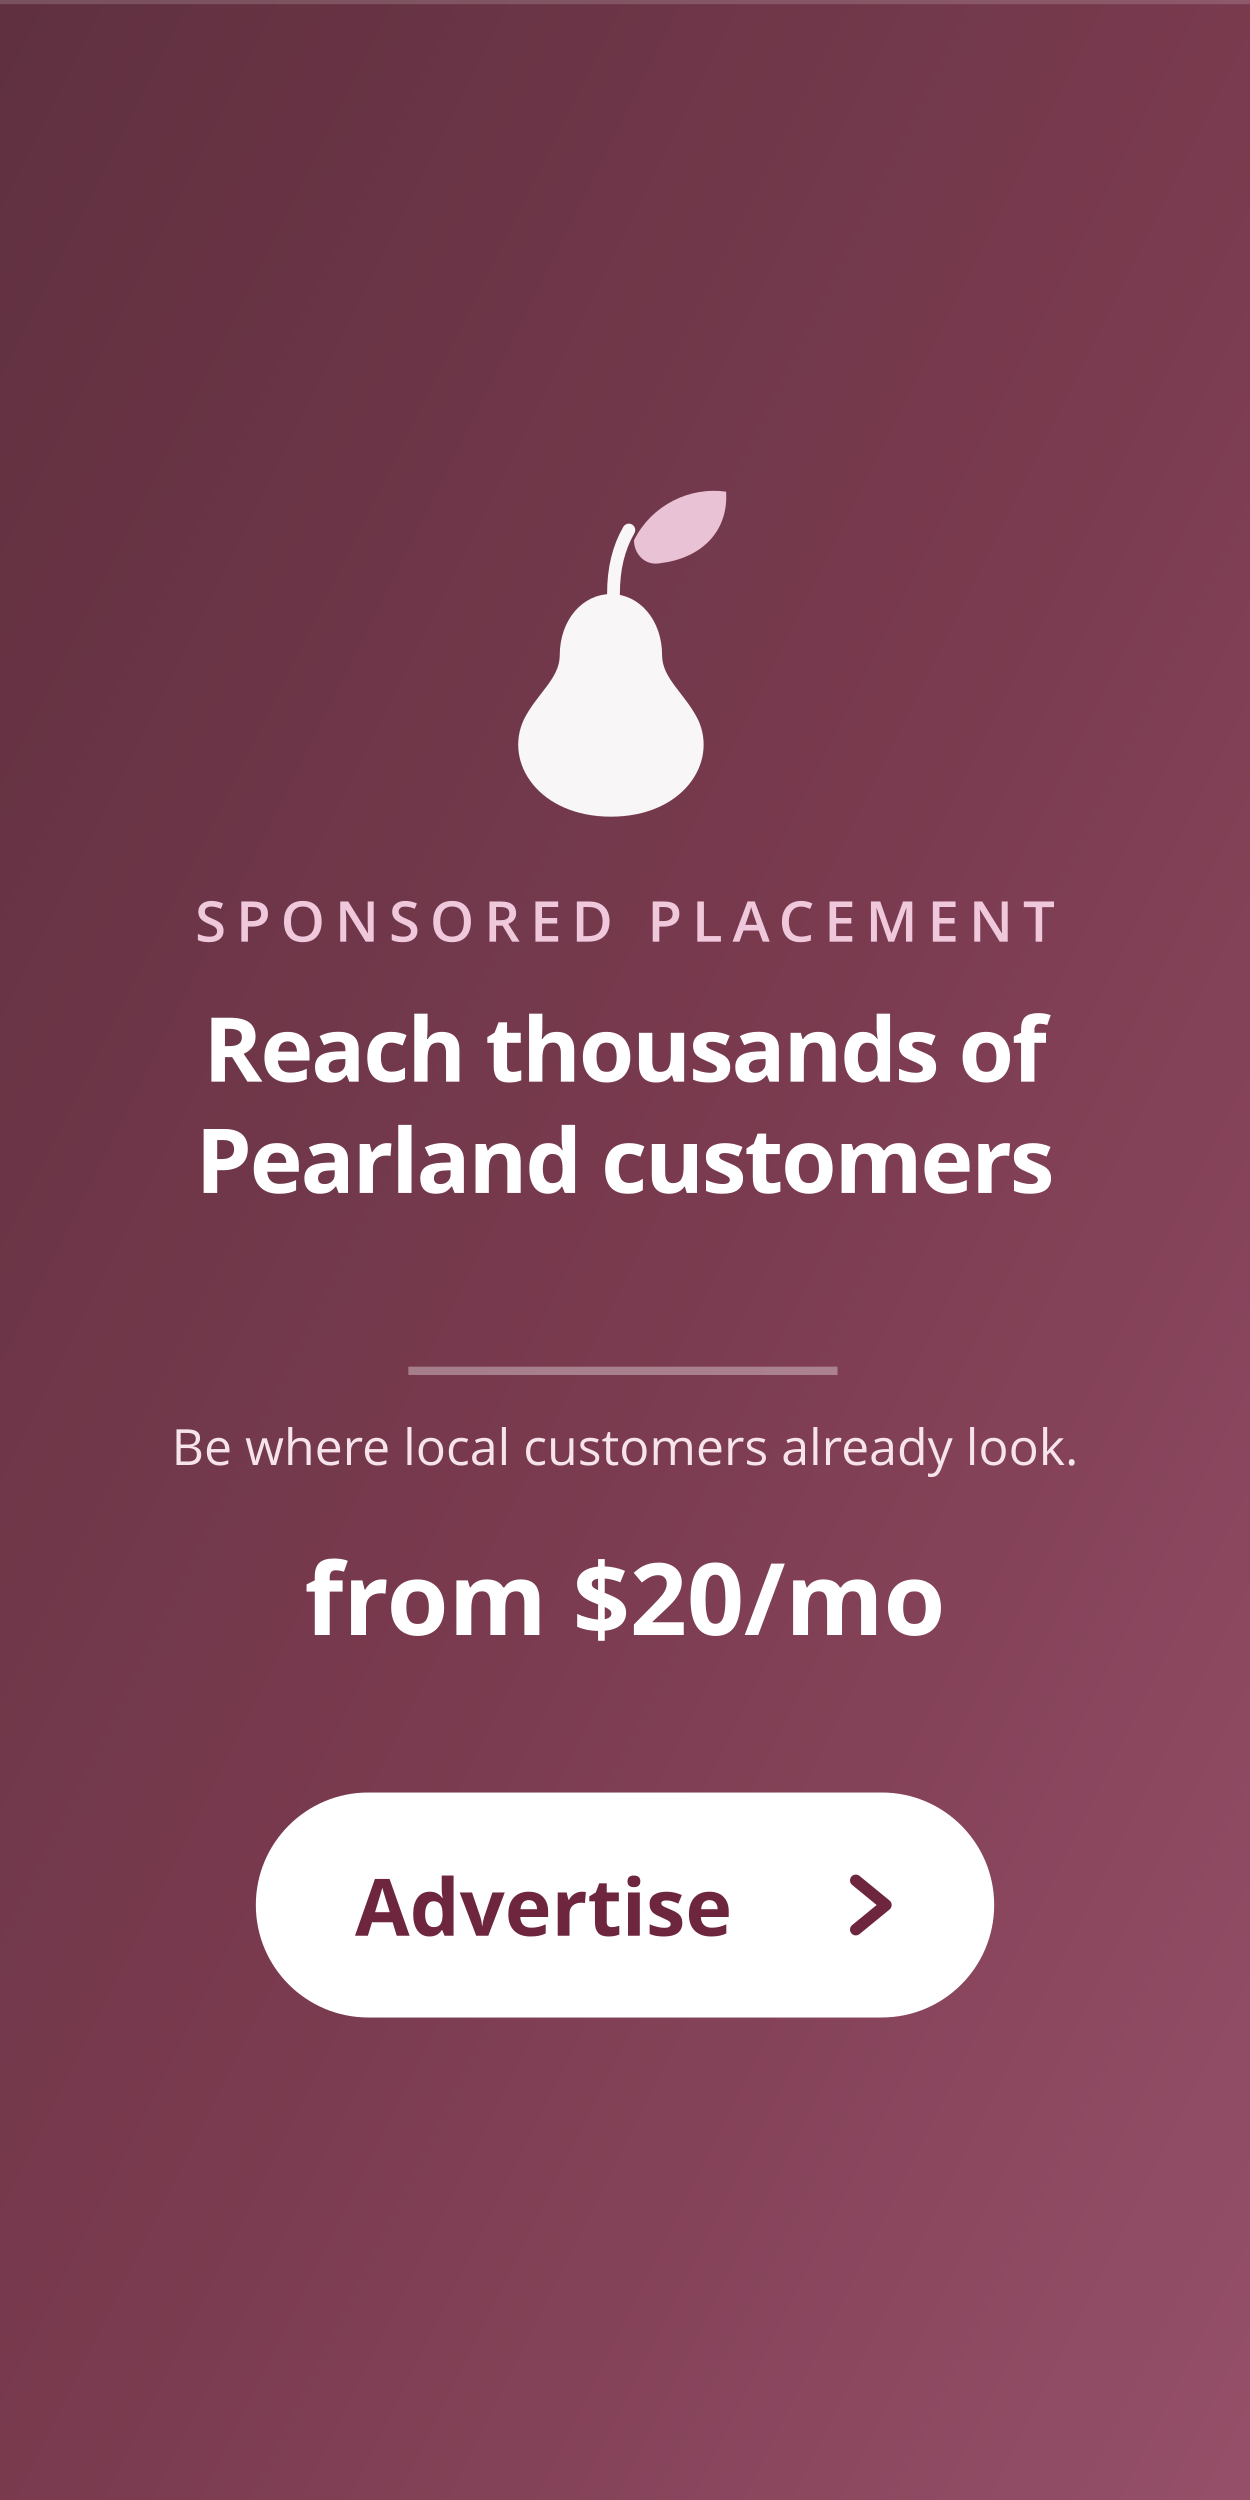
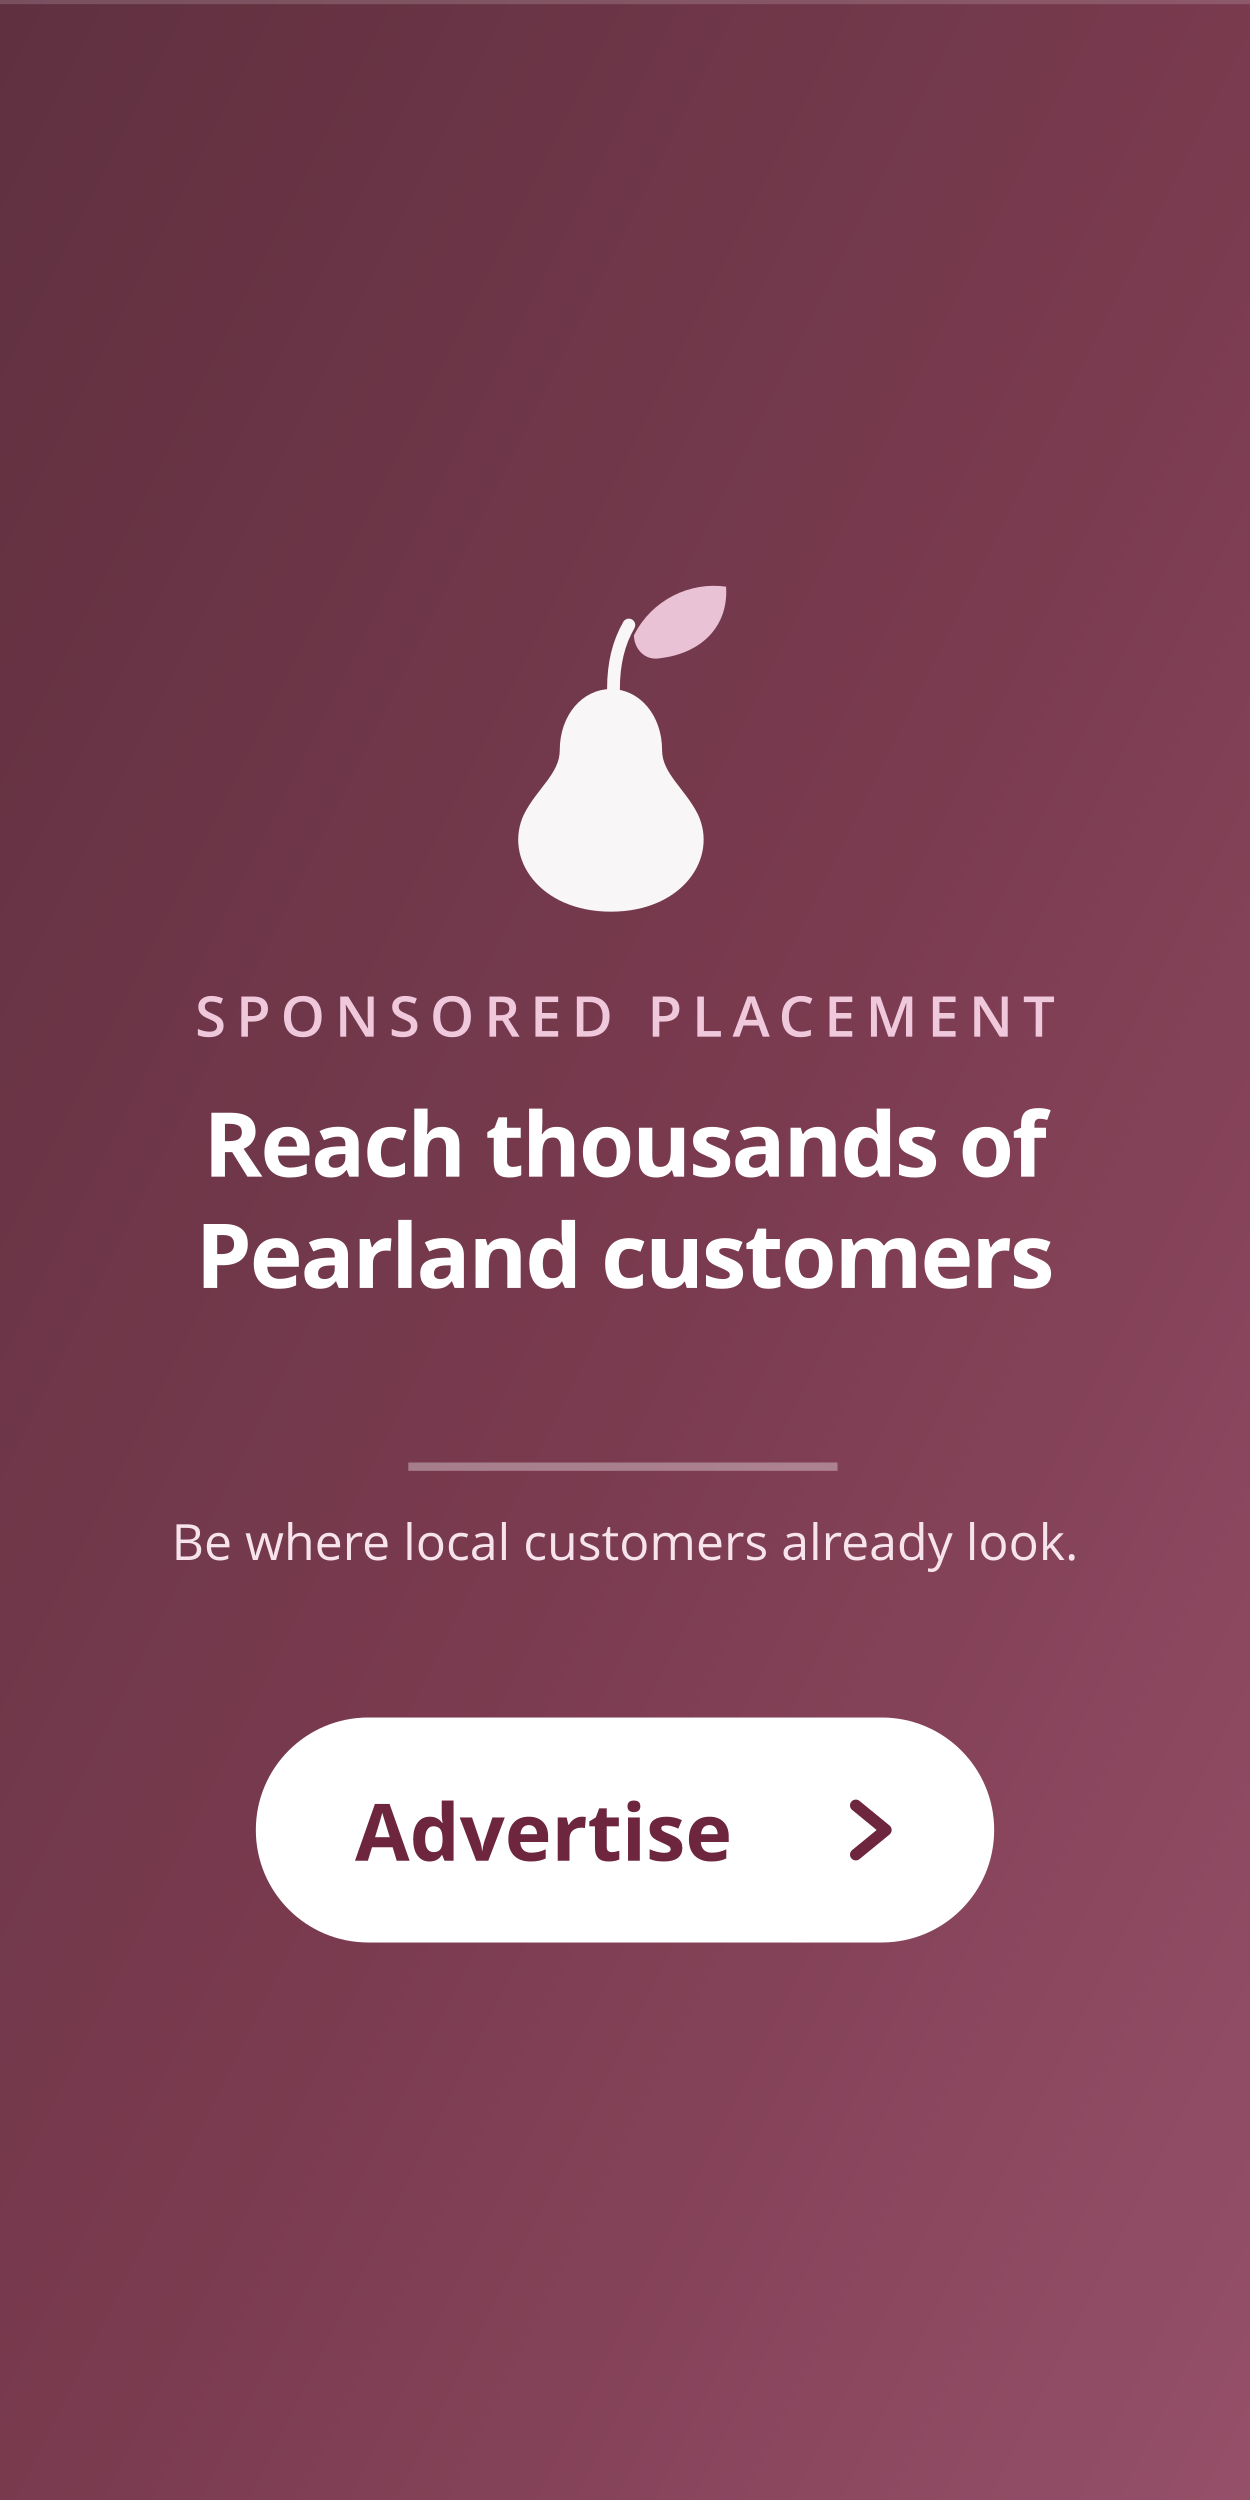
<svg xmlns="http://www.w3.org/2000/svg" viewBox="0 0 300 600" width="300" height="600" role="img" aria-label="Reach thousands of Pearland customers — advertise on Pearland411">
  <defs>
    <linearGradient id="gburgundy300x600" x1="0" y1="0" x2="1" y2="1">
      <stop offset="0" stop-color="#4E1A2B" />
      <stop offset="0.55" stop-color="#6D263D" />
      <stop offset="1" stop-color="#8A3D59" />
    </linearGradient>
  </defs>
  <rect width="300" height="600" fill="url(#gburgundy300x600)" />
  <g opacity="0.10" fill="#FFFFFF">
    <circle cx="270" cy="-72" r="510" />
    <circle cx="18" cy="630" r="372" />
  </g>
  <rect x="0" y="0" width="300" height="1" fill="#FFFFFF" opacity="0.16" />
-   <g transform="translate(150.0 157.0)">
+   <g transform="translate(150.0 179.8)">
    <g transform="scale(0.6142) translate(-5.5 16.5)">
      <g transform="scale(1.0)" opacity="0.95">
        <path d="M0-40c-11 0-20 10-20 24 0 9-9 15-14 25-8 17 6 38 34 38s42-21 34-38c-5-10-14-16-14-25 0-14-9-24-20-24z" fill="#FFFFFF" />
        <path d="M1-40c0-10 2-18 6-25" stroke="#FFFFFF" stroke-width="5" stroke-linecap="round" fill="none" />
        <path d="M9-61c7-14 22-21 36-19 1 15-9 26-26 28-6 1-10-4-10-9z" fill="#F0C8DC" />
      </g>
    </g>
  </g>
-   <text x="150.0" y="226.0" text-anchor="middle" font-family="'Open Sans',system-ui,-apple-system,'Segoe UI',Roboto,Arial,sans-serif" font-size="13.5" font-weight="600" fill="#F0C8DC" letter-spacing="2.40">SPONSORED PLACEMENT</text>
-   <text x="150.0" y="259.6" text-anchor="middle" font-family="'Poppins','Open Sans',system-ui,-apple-system,'Segoe UI',Roboto,Arial,sans-serif" font-size="21.5" font-weight="700" fill="#FFFFFF" letter-spacing="-0.50">Reach thousands of</text>
-   <text x="150.0" y="286.3" text-anchor="middle" font-family="'Poppins','Open Sans',system-ui,-apple-system,'Segoe UI',Roboto,Arial,sans-serif" font-size="21.5" font-weight="700" fill="#FFFFFF" letter-spacing="-0.50">Pearland customers</text>
-   <path d="M98 329h103" stroke="#FFFFFF" stroke-width="2" opacity="0.35" />
-   <text x="150.0" y="351.6" text-anchor="middle" font-family="'Open Sans',system-ui,-apple-system,'Segoe UI',Roboto,Arial,sans-serif" font-size="12.0" font-weight="400" fill="#F6E3EC">Be where local customers already look.</text>
-   <text x="150.0" y="392.4" text-anchor="middle" font-family="'Poppins','Open Sans',system-ui,-apple-system,'Segoe UI',Roboto,Arial,sans-serif" font-size="24.0" font-weight="700" fill="#FFFFFF">from $20/mo</text>
+   <text x="150.0" y="248.8" text-anchor="middle" font-family="'Open Sans',system-ui,-apple-system,'Segoe UI',Roboto,Arial,sans-serif" font-size="13.5" font-weight="600" fill="#F0C8DC" letter-spacing="2.40">SPONSORED PLACEMENT</text>
+   <text x="150.0" y="282.4" text-anchor="middle" font-family="'Poppins','Open Sans',system-ui,-apple-system,'Segoe UI',Roboto,Arial,sans-serif" font-size="21.5" font-weight="700" fill="#FFFFFF" letter-spacing="-0.50">Reach thousands of</text>
+   <text x="150.0" y="309.1" text-anchor="middle" font-family="'Poppins','Open Sans',system-ui,-apple-system,'Segoe UI',Roboto,Arial,sans-serif" font-size="21.5" font-weight="700" fill="#FFFFFF" letter-spacing="-0.50">Pearland customers</text>
+   <path d="M98 352h103" stroke="#FFFFFF" stroke-width="2" opacity="0.35" />
+   <text x="150.0" y="374.4" text-anchor="middle" font-family="'Open Sans',system-ui,-apple-system,'Segoe UI',Roboto,Arial,sans-serif" font-size="12.0" font-weight="400" fill="#F6E3EC">Be where local customers already look.</text>
  <g>
-     <rect x="61.4" y="430.2" width="177.2" height="54.0" rx="27.0" fill="#FFFFFF" />
-     <text x="85.2" y="457.2" dominant-baseline="central" font-family="'Poppins','Open Sans',system-ui,-apple-system,'Segoe UI',Roboto,Arial,sans-serif" font-size="19.0" font-weight="700" fill="#6D263D">Advertise</text>
-     <path d="M205.4 451.3L212.6 457.2L205.4 463.1" fill="none" stroke="#6D263D" stroke-width="2.8" stroke-linecap="round" stroke-linejoin="round" />
+     <rect x="61.4" y="412.2" width="177.2" height="54.0" rx="27.0" fill="#FFFFFF" />
+     <text x="85.2" y="439.2" dominant-baseline="central" font-family="'Poppins','Open Sans',system-ui,-apple-system,'Segoe UI',Roboto,Arial,sans-serif" font-size="19.0" font-weight="700" fill="#6D263D">Advertise</text>
+     <path d="M205.4 433.3L212.6 439.2L205.4 445.1" fill="none" stroke="#6D263D" stroke-width="2.8" stroke-linecap="round" stroke-linejoin="round" />
  </g>
</svg>
